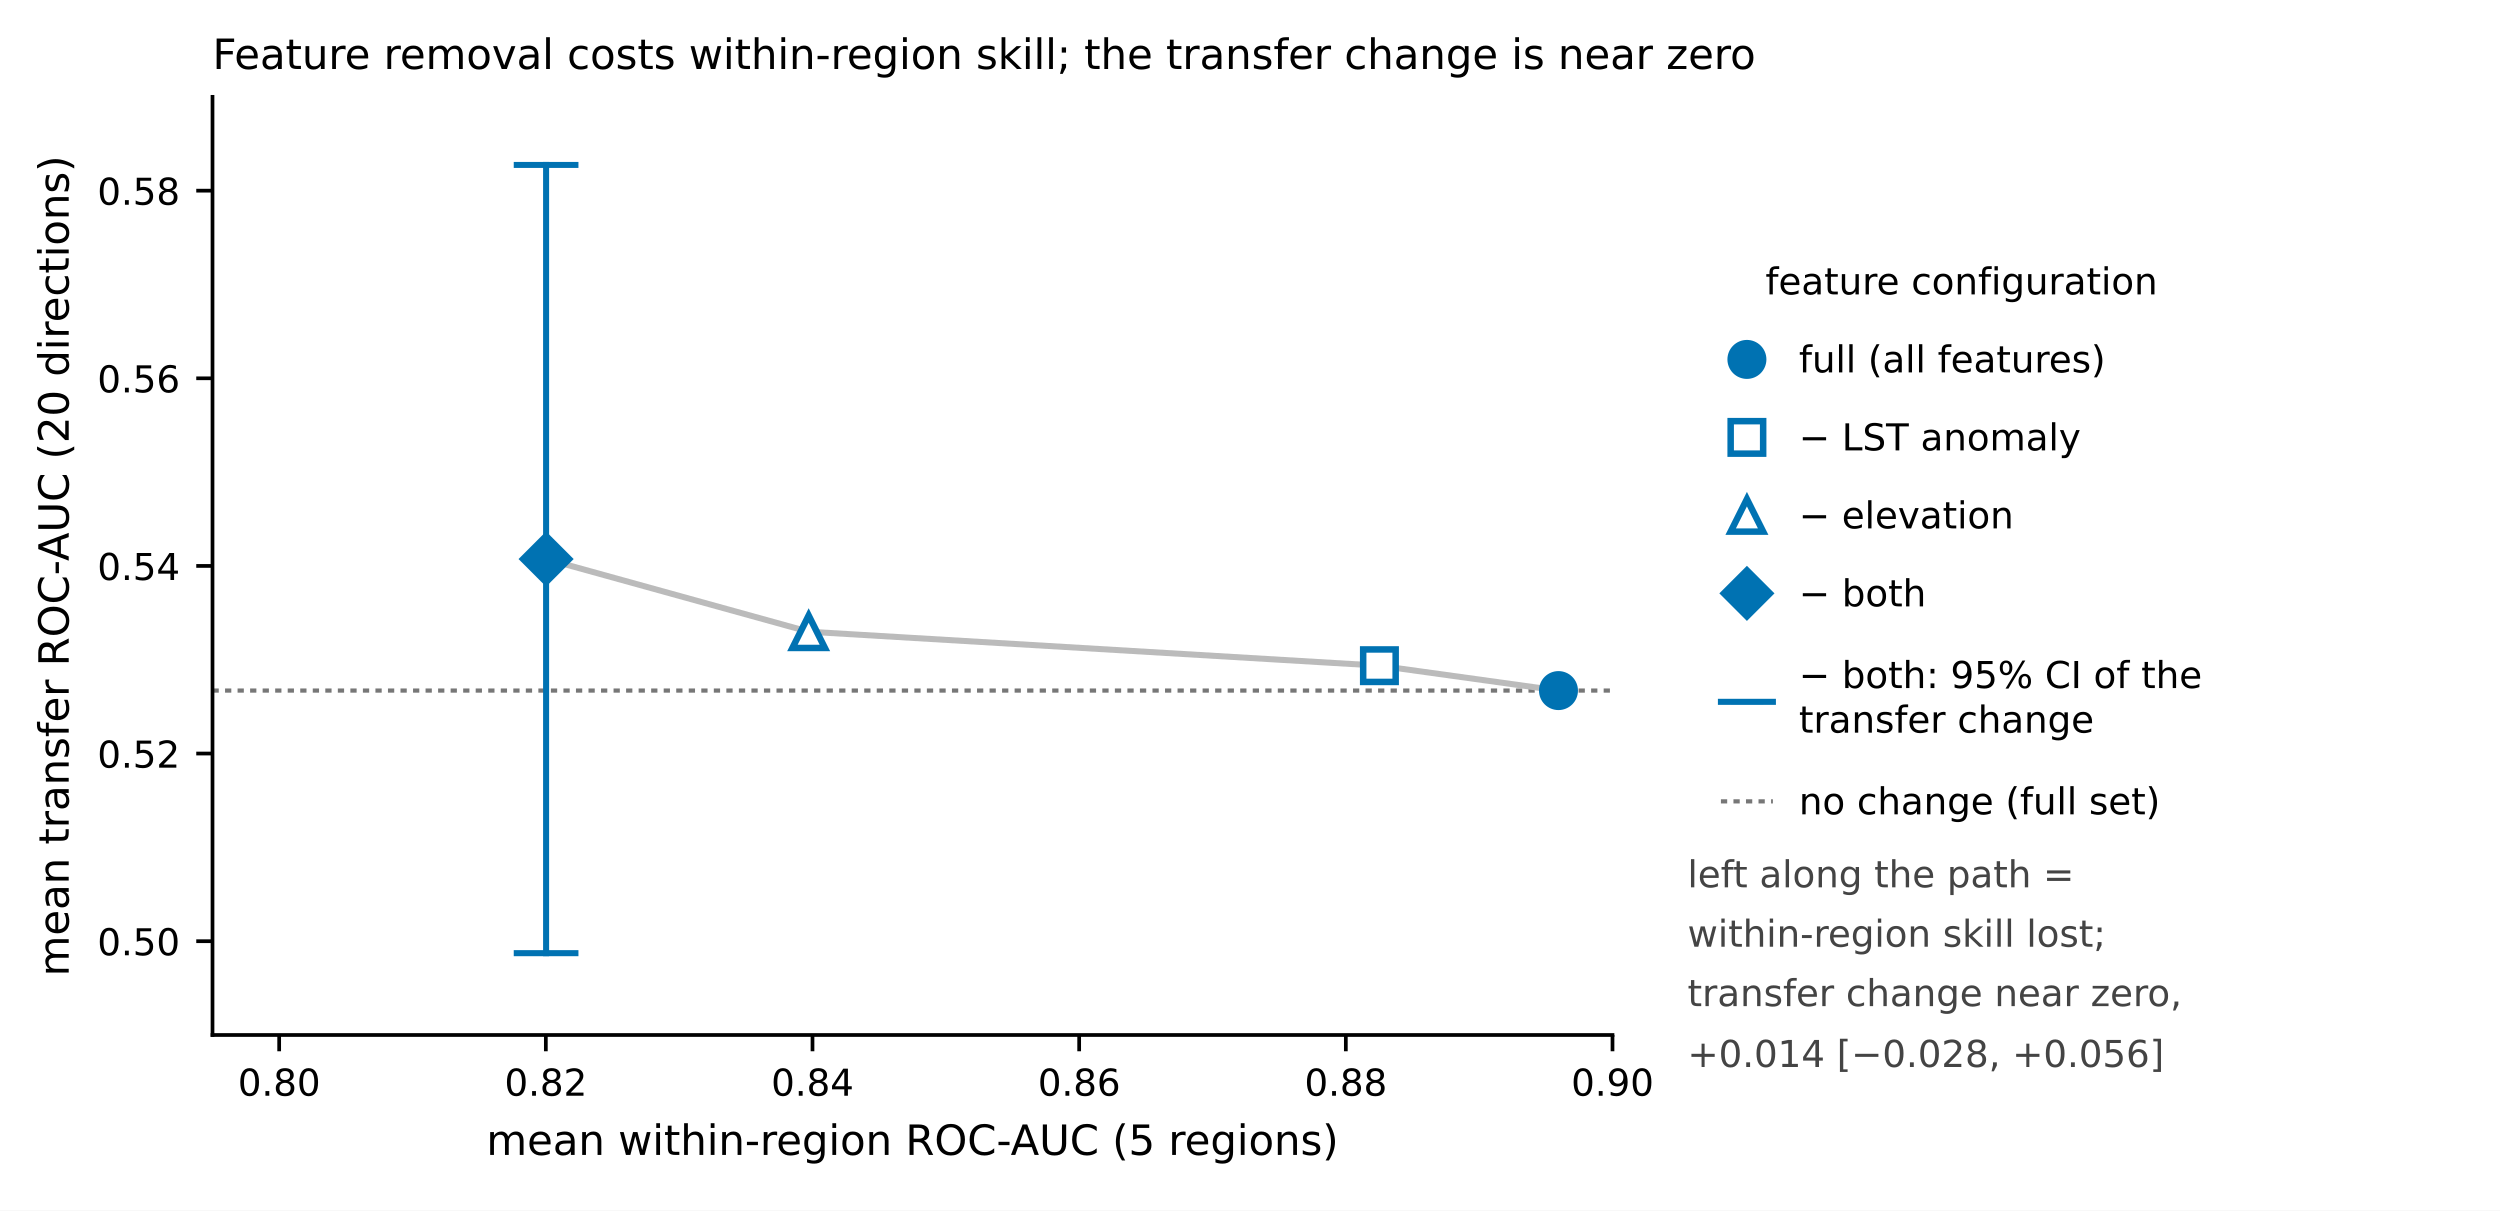
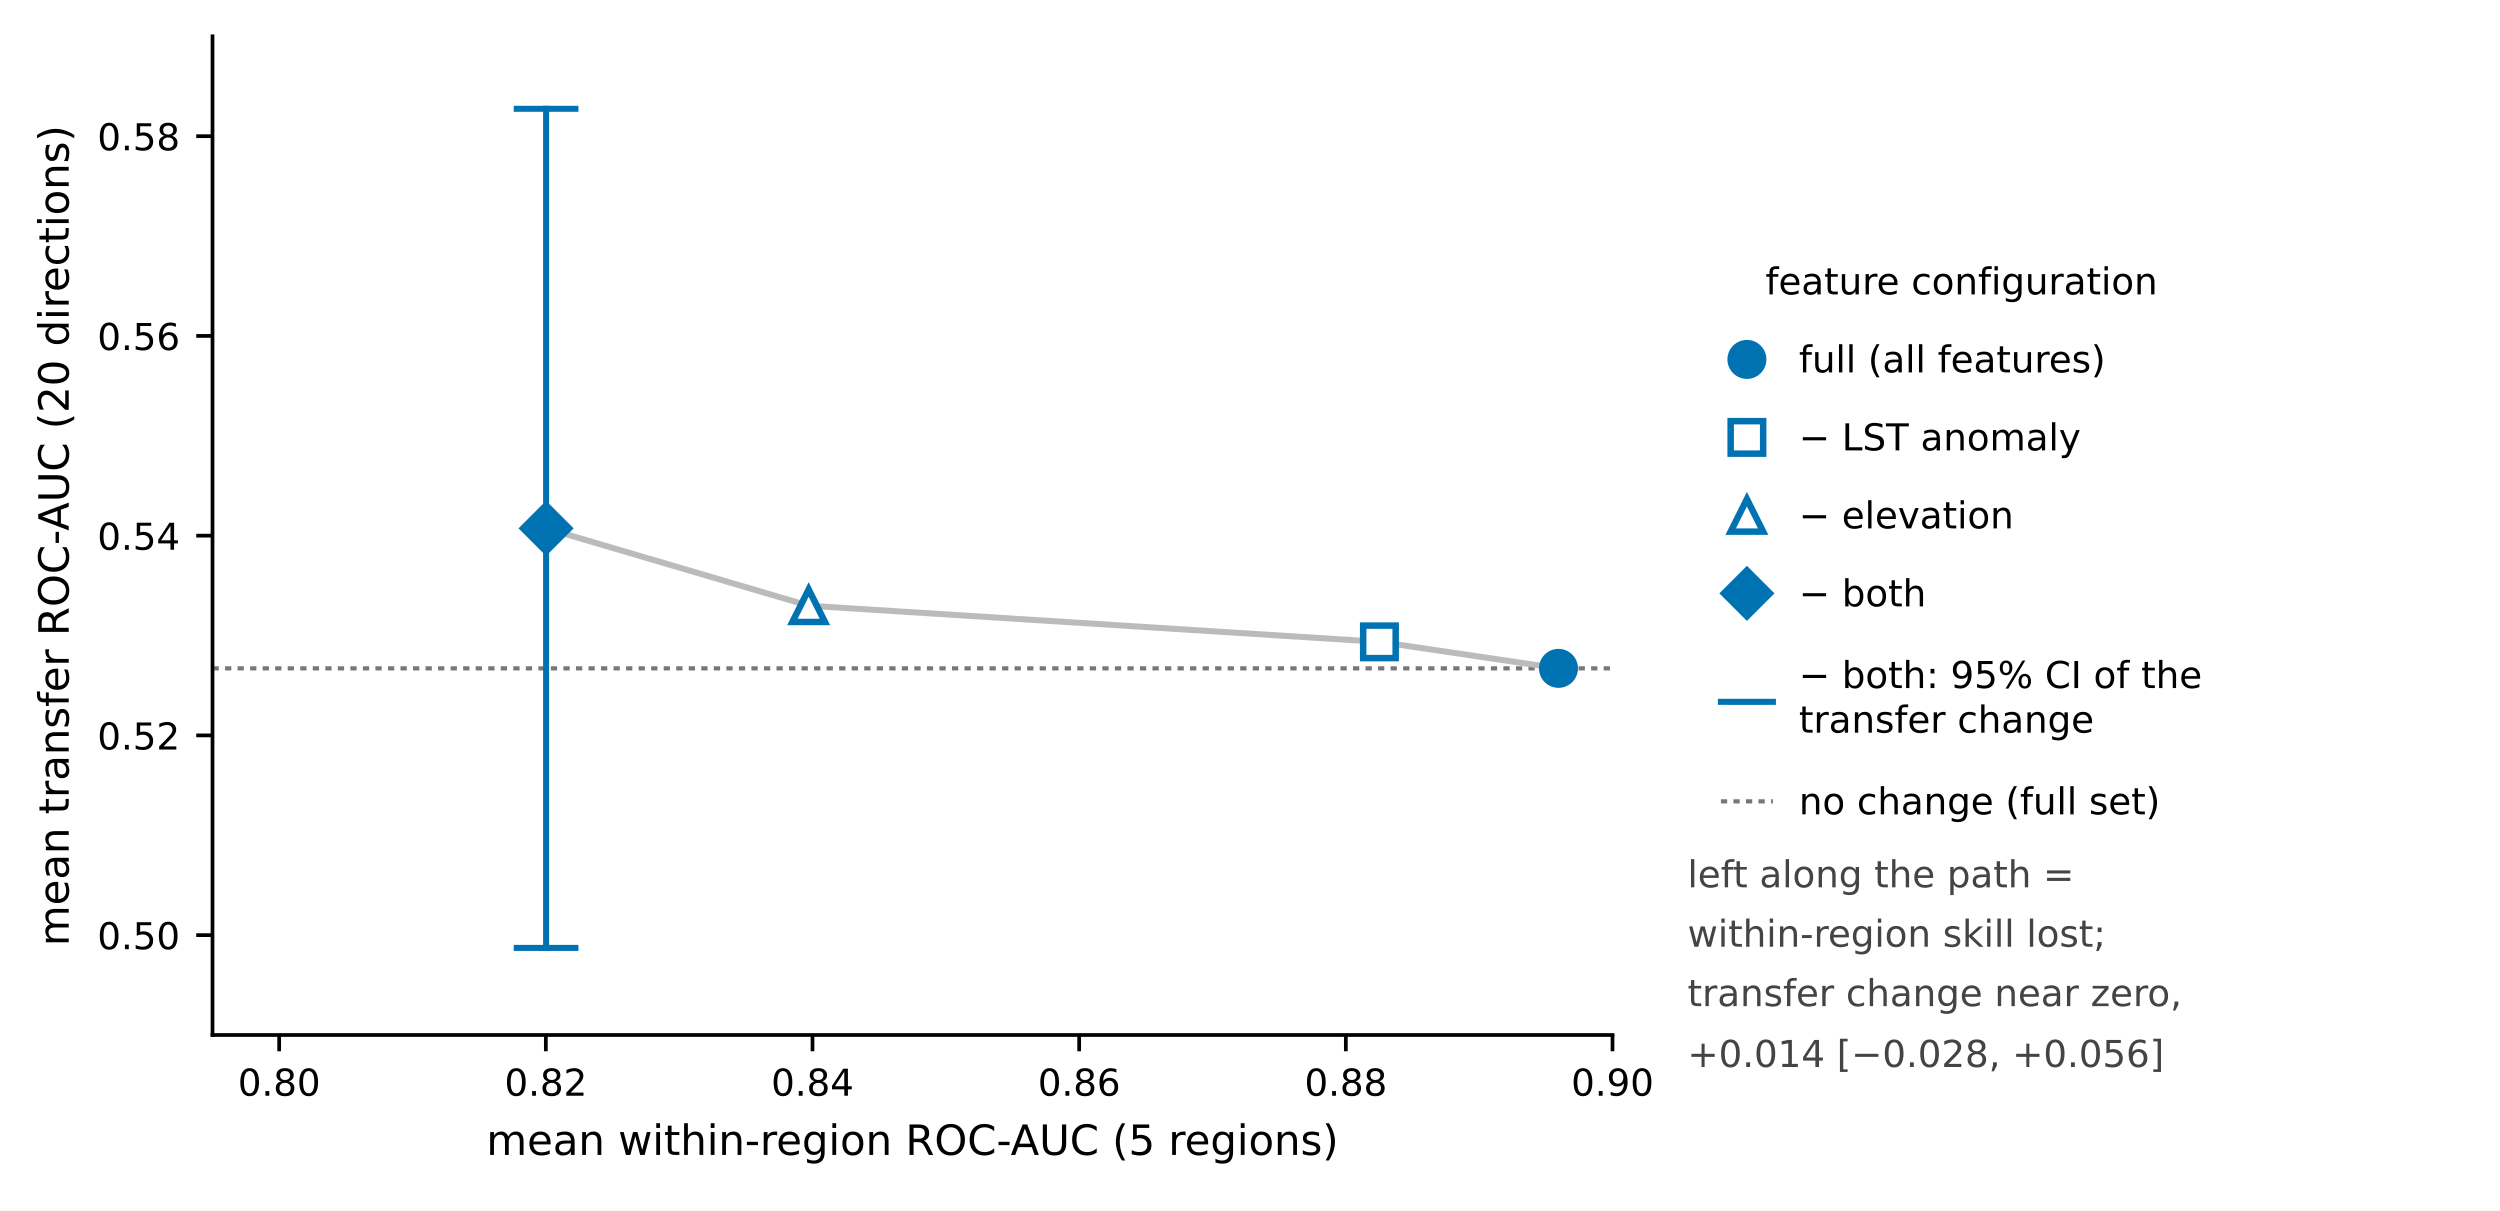
<svg xmlns="http://www.w3.org/2000/svg" xmlns:xlink="http://www.w3.org/1999/xlink" width="538.583pt" height="260.787pt" viewBox="0 0 538.583 260.787" version="1.1">
  <defs>
    <style type="text/css">*{stroke-linejoin: round; stroke-linecap: butt}</style>
  </defs>
  <g id="figure_1">
    <g id="patch_1">
      <path d="M 0 260.787  L 538.583 260.787  L 538.583 0  L 0 0  z " style="fill: #ffffff" />
    </g>
    <g id="axes_1">
      <g id="patch_2">
-         <path d="M 45.78 222.973  L 347.386 222.973  L 347.386 20.863  L 45.78 20.863  z " style="fill: #ffffff" />
+         <path d="M 45.78 222.973  L 347.386 222.973  L 347.386 7.824  L 45.78 7.824  z " style="fill: #ffffff" />
      </g>
      <g id="line2d_1">
-         <path d="M 45.78 148.775  L 347.386 148.775  " clip-path="url(#p6558971b50)" style="fill: none; stroke-dasharray: 1.35,1.35; stroke-dashoffset: 0; stroke: #777777; stroke-width: 0.9" />
+         <path d="M 45.78 143.988  L 347.386 143.988  " clip-path="url(#p8d271a66da)" style="fill: none; stroke-dasharray: 1.35,1.35; stroke-dashoffset: 0; stroke: #777777; stroke-width: 0.9" />
      </g>
      <g id="line2d_2">
-         <path d="M 335.747 148.775  L 297.173 143.411  L 174.212 136.095  L 117.647 120.437  " clip-path="url(#p6558971b50)" style="fill: none; stroke: #bbbbbb; stroke-width: 1.3; stroke-linecap: square" />
+         <path d="M 335.747 143.988  L 297.173 138.278  L 174.212 130.49  L 117.647 113.821  " clip-path="url(#p8d271a66da)" style="fill: none; stroke: #bbbbbb; stroke-width: 1.3; stroke-linecap: square" />
      </g>
      <g id="matplotlib.axis_1">
        <g id="xtick_1">
          <g id="line2d_3">
            <defs>
-               <path id="m0a29e190fe" d="M 0 0  L 0 3.5  " style="stroke: #000000; stroke-width: 0.8" />
+               <path id="m8a0ae57c37" d="M 0 0  L 0 3.5  " style="stroke: #000000; stroke-width: 0.8" />
            </defs>
            <g>
-               <use xlink:href="#m0a29e190fe" x="60.142" y="222.973" style="stroke: #000000; stroke-width: 0.8" />
+               <use xlink:href="#m8a0ae57c37" x="60.142" y="222.973" style="stroke: #000000; stroke-width: 0.8" />
            </g>
          </g>
          <g id="text_1">
            <text style="font-size: 8px; font-family: 'DejaVu Sans', 'Bitstream Vera Sans', 'Computer Modern Sans Serif', 'Lucida Grande', 'Verdana', 'Geneva', 'Lucid', 'Arial', 'Helvetica', 'Avant Garde', sans-serif; text-anchor: middle" x="60.142" y="236.051" transform="rotate(-0 60.14173 236.0514)">0.80</text>
          </g>
        </g>
        <g id="xtick_2">
          <g id="line2d_4">
            <g>
-               <use xlink:href="#m0a29e190fe" x="117.591" y="222.973" style="stroke: #000000; stroke-width: 0.8" />
+               <use xlink:href="#m8a0ae57c37" x="117.591" y="222.973" style="stroke: #000000; stroke-width: 0.8" />
            </g>
          </g>
          <g id="text_2">
            <text style="font-size: 8px; font-family: 'DejaVu Sans', 'Bitstream Vera Sans', 'Computer Modern Sans Serif', 'Lucida Grande', 'Verdana', 'Geneva', 'Lucid', 'Arial', 'Helvetica', 'Avant Garde', sans-serif; text-anchor: middle" x="117.591" y="236.051" transform="rotate(-0 117.5906 236.0514)">0.82</text>
          </g>
        </g>
        <g id="xtick_3">
          <g id="line2d_5">
            <g>
-               <use xlink:href="#m0a29e190fe" x="175.039" y="222.973" style="stroke: #000000; stroke-width: 0.8" />
+               <use xlink:href="#m8a0ae57c37" x="175.039" y="222.973" style="stroke: #000000; stroke-width: 0.8" />
            </g>
          </g>
          <g id="text_3">
            <text style="font-size: 8px; font-family: 'DejaVu Sans', 'Bitstream Vera Sans', 'Computer Modern Sans Serif', 'Lucida Grande', 'Verdana', 'Geneva', 'Lucid', 'Arial', 'Helvetica', 'Avant Garde', sans-serif; text-anchor: middle" x="175.039" y="236.051" transform="rotate(-0 175.0394 236.0514)">0.84</text>
          </g>
        </g>
        <g id="xtick_4">
          <g id="line2d_6">
            <g>
-               <use xlink:href="#m0a29e190fe" x="232.488" y="222.973" style="stroke: #000000; stroke-width: 0.8" />
+               <use xlink:href="#m8a0ae57c37" x="232.488" y="222.973" style="stroke: #000000; stroke-width: 0.8" />
            </g>
          </g>
          <g id="text_4">
            <text style="font-size: 8px; font-family: 'DejaVu Sans', 'Bitstream Vera Sans', 'Computer Modern Sans Serif', 'Lucida Grande', 'Verdana', 'Geneva', 'Lucid', 'Arial', 'Helvetica', 'Avant Garde', sans-serif; text-anchor: middle" x="232.488" y="236.051" transform="rotate(-0 232.4882 236.0514)">0.86</text>
          </g>
        </g>
        <g id="xtick_5">
          <g id="line2d_7">
            <g>
-               <use xlink:href="#m0a29e190fe" x="289.937" y="222.973" style="stroke: #000000; stroke-width: 0.8" />
+               <use xlink:href="#m8a0ae57c37" x="289.937" y="222.973" style="stroke: #000000; stroke-width: 0.8" />
            </g>
          </g>
          <g id="text_5">
            <text style="font-size: 8px; font-family: 'DejaVu Sans', 'Bitstream Vera Sans', 'Computer Modern Sans Serif', 'Lucida Grande', 'Verdana', 'Geneva', 'Lucid', 'Arial', 'Helvetica', 'Avant Garde', sans-serif; text-anchor: middle" x="289.937" y="236.051" transform="rotate(-0 289.937 236.0514)">0.88</text>
          </g>
        </g>
        <g id="xtick_6">
          <g id="line2d_8">
            <g>
-               <use xlink:href="#m0a29e190fe" x="347.386" y="222.973" style="stroke: #000000; stroke-width: 0.8" />
+               <use xlink:href="#m8a0ae57c37" x="347.386" y="222.973" style="stroke: #000000; stroke-width: 0.8" />
            </g>
          </g>
          <g id="text_6">
            <text style="font-size: 8px; font-family: 'DejaVu Sans', 'Bitstream Vera Sans', 'Computer Modern Sans Serif', 'Lucida Grande', 'Verdana', 'Geneva', 'Lucid', 'Arial', 'Helvetica', 'Avant Garde', sans-serif; text-anchor: middle" x="347.386" y="236.051" transform="rotate(-0 347.3858 236.0514)">0.90</text>
          </g>
        </g>
        <g id="text_7">
          <text style="font-size: 9px; font-family: 'DejaVu Sans', 'Bitstream Vera Sans', 'Computer Modern Sans Serif', 'Lucida Grande', 'Verdana', 'Geneva', 'Lucid', 'Arial', 'Helvetica', 'Avant Garde', sans-serif; text-anchor: middle" x="196.583" y="248.812" transform="rotate(-0 196.5827 248.8118)">mean within-region ROC-AUC (5 regions)</text>
        </g>
      </g>
      <g id="matplotlib.axis_2">
        <g id="ytick_1">
          <g id="line2d_9">
            <defs>
-               <path id="mb01cf952e4" d="M 0 0  L -3.5 0  " style="stroke: #000000; stroke-width: 0.8" />
+               <path id="m57512f0529" d="M 0 0  L -3.5 0  " style="stroke: #000000; stroke-width: 0.8" />
            </defs>
            <g>
-               <use xlink:href="#mb01cf952e4" x="45.78" y="202.762" style="stroke: #000000; stroke-width: 0.8" />
+               <use xlink:href="#m57512f0529" x="45.78" y="201.458" style="stroke: #000000; stroke-width: 0.8" />
            </g>
          </g>
          <g id="text_8">
-             <text style="font-size: 8px; font-family: 'DejaVu Sans', 'Bitstream Vera Sans', 'Computer Modern Sans Serif', 'Lucida Grande', 'Verdana', 'Geneva', 'Lucid', 'Arial', 'Helvetica', 'Avant Garde', sans-serif; text-anchor: end" x="38.78" y="205.801" transform="rotate(-0 38.77953 205.8013)">0.50</text>
+             <text style="font-size: 8px; font-family: 'DejaVu Sans', 'Bitstream Vera Sans', 'Computer Modern Sans Serif', 'Lucida Grande', 'Verdana', 'Geneva', 'Lucid', 'Arial', 'Helvetica', 'Avant Garde', sans-serif; text-anchor: end" x="38.78" y="204.497" transform="rotate(-0 38.77953 204.4973)">0.50</text>
          </g>
        </g>
        <g id="ytick_2">
          <g id="line2d_10">
            <g>
-               <use xlink:href="#mb01cf952e4" x="45.78" y="162.34" style="stroke: #000000; stroke-width: 0.8" />
+               <use xlink:href="#m57512f0529" x="45.78" y="158.428" style="stroke: #000000; stroke-width: 0.8" />
            </g>
          </g>
          <g id="text_9">
-             <text style="font-size: 8px; font-family: 'DejaVu Sans', 'Bitstream Vera Sans', 'Computer Modern Sans Serif', 'Lucida Grande', 'Verdana', 'Geneva', 'Lucid', 'Arial', 'Helvetica', 'Avant Garde', sans-serif; text-anchor: end" x="38.78" y="165.379" transform="rotate(-0 38.77953 165.3792)">0.52</text>
+             <text style="font-size: 8px; font-family: 'DejaVu Sans', 'Bitstream Vera Sans', 'Computer Modern Sans Serif', 'Lucida Grande', 'Verdana', 'Geneva', 'Lucid', 'Arial', 'Helvetica', 'Avant Garde', sans-serif; text-anchor: end" x="38.78" y="161.467" transform="rotate(-0 38.77953 161.4674)">0.52</text>
          </g>
        </g>
        <g id="ytick_3">
          <g id="line2d_11">
            <g>
-               <use xlink:href="#mb01cf952e4" x="45.78" y="121.918" style="stroke: #000000; stroke-width: 0.8" />
+               <use xlink:href="#m57512f0529" x="45.78" y="115.398" style="stroke: #000000; stroke-width: 0.8" />
            </g>
          </g>
          <g id="text_10">
-             <text style="font-size: 8px; font-family: 'DejaVu Sans', 'Bitstream Vera Sans', 'Computer Modern Sans Serif', 'Lucida Grande', 'Verdana', 'Geneva', 'Lucid', 'Arial', 'Helvetica', 'Avant Garde', sans-serif; text-anchor: end" x="38.78" y="124.957" transform="rotate(-0 38.77953 124.9572)">0.54</text>
+             <text style="font-size: 8px; font-family: 'DejaVu Sans', 'Bitstream Vera Sans', 'Computer Modern Sans Serif', 'Lucida Grande', 'Verdana', 'Geneva', 'Lucid', 'Arial', 'Helvetica', 'Avant Garde', sans-serif; text-anchor: end" x="38.78" y="118.437" transform="rotate(-0 38.77953 118.4375)">0.54</text>
          </g>
        </g>
        <g id="ytick_4">
          <g id="line2d_12">
            <g>
-               <use xlink:href="#mb01cf952e4" x="45.78" y="81.496" style="stroke: #000000; stroke-width: 0.8" />
+               <use xlink:href="#m57512f0529" x="45.78" y="72.369" style="stroke: #000000; stroke-width: 0.8" />
            </g>
          </g>
          <g id="text_11">
-             <text style="font-size: 8px; font-family: 'DejaVu Sans', 'Bitstream Vera Sans', 'Computer Modern Sans Serif', 'Lucida Grande', 'Verdana', 'Geneva', 'Lucid', 'Arial', 'Helvetica', 'Avant Garde', sans-serif; text-anchor: end" x="38.78" y="84.535" transform="rotate(-0 38.77953 84.53512)">0.56</text>
+             <text style="font-size: 8px; font-family: 'DejaVu Sans', 'Bitstream Vera Sans', 'Computer Modern Sans Serif', 'Lucida Grande', 'Verdana', 'Geneva', 'Lucid', 'Arial', 'Helvetica', 'Avant Garde', sans-serif; text-anchor: end" x="38.78" y="75.408" transform="rotate(-0 38.77953 75.40757)">0.56</text>
          </g>
        </g>
        <g id="ytick_5">
          <g id="line2d_13">
            <g>
-               <use xlink:href="#mb01cf952e4" x="45.78" y="41.074" style="stroke: #000000; stroke-width: 0.8" />
+               <use xlink:href="#m57512f0529" x="45.78" y="29.339" style="stroke: #000000; stroke-width: 0.8" />
            </g>
          </g>
          <g id="text_12">
-             <text style="font-size: 8px; font-family: 'DejaVu Sans', 'Bitstream Vera Sans', 'Computer Modern Sans Serif', 'Lucida Grande', 'Verdana', 'Geneva', 'Lucid', 'Arial', 'Helvetica', 'Avant Garde', sans-serif; text-anchor: end" x="38.78" y="44.113" transform="rotate(-0 38.77953 44.11308)">0.58</text>
+             <text style="font-size: 8px; font-family: 'DejaVu Sans', 'Bitstream Vera Sans', 'Computer Modern Sans Serif', 'Lucida Grande', 'Verdana', 'Geneva', 'Lucid', 'Arial', 'Helvetica', 'Avant Garde', sans-serif; text-anchor: end" x="38.78" y="32.378" transform="rotate(-0 38.77953 32.37765)">0.58</text>
          </g>
        </g>
        <g id="text_13">
-           <text style="font-size: 9px; font-family: 'DejaVu Sans', 'Bitstream Vera Sans', 'Computer Modern Sans Serif', 'Lucida Grande', 'Verdana', 'Geneva', 'Lucid', 'Arial', 'Helvetica', 'Avant Garde', sans-serif; text-anchor: middle" x="14.805" y="121.918" transform="rotate(-90 14.80492 121.9181)">mean transfer ROC-AUC (20 directions)</text>
+           <text style="font-size: 9px; font-family: 'DejaVu Sans', 'Bitstream Vera Sans', 'Computer Modern Sans Serif', 'Lucida Grande', 'Verdana', 'Geneva', 'Lucid', 'Arial', 'Helvetica', 'Avant Garde', sans-serif; text-anchor: middle" x="14.805" y="115.398" transform="rotate(-90 14.80492 115.3984)">mean transfer ROC-AUC (20 directions)</text>
        </g>
      </g>
      <g id="line2d_14">
-         <path d="M 117.647 205.344  L 117.647 35.53  " clip-path="url(#p6558971b50)" style="fill: none; stroke: #0072b2; stroke-width: 1.3; stroke-linecap: square" />
+         <path d="M 117.647 204.206  L 117.647 23.437  " clip-path="url(#p8d271a66da)" style="fill: none; stroke: #0072b2; stroke-width: 1.3; stroke-linecap: square" />
      </g>
      <g id="line2d_15">
-         <path d="M 111.327 205.344  L 123.966 205.344  " clip-path="url(#p6558971b50)" style="fill: none; stroke: #0072b2; stroke-width: 1.3; stroke-linecap: square" />
+         <path d="M 111.327 204.206  L 123.966 204.206  " clip-path="url(#p8d271a66da)" style="fill: none; stroke: #0072b2; stroke-width: 1.3; stroke-linecap: square" />
      </g>
      <g id="line2d_16">
-         <path d="M 111.327 35.53  L 123.966 35.53  " clip-path="url(#p6558971b50)" style="fill: none; stroke: #0072b2; stroke-width: 1.3; stroke-linecap: square" />
+         <path d="M 111.327 23.437  L 123.966 23.437  " clip-path="url(#p8d271a66da)" style="fill: none; stroke: #0072b2; stroke-width: 1.3; stroke-linecap: square" />
      </g>
      <g id="patch_3">
-         <path d="M 45.78 222.973  L 45.78 20.863  " style="fill: none; stroke: #000000; stroke-width: 0.8; stroke-linejoin: miter; stroke-linecap: square" />
+         <path d="M 45.78 222.973  L 45.78 7.824  " style="fill: none; stroke: #000000; stroke-width: 0.8; stroke-linejoin: miter; stroke-linecap: square" />
      </g>
      <g id="patch_4">
        <path d="M 45.78 222.973  L 347.386 222.973  " style="fill: none; stroke: #000000; stroke-width: 0.8; stroke-linejoin: miter; stroke-linecap: square" />
      </g>
      <g id="line2d_17">
        <defs>
-           <path id="m2e6a8cef75" d="M 0 3.5  C 0.928 3.5 1.819 3.131 2.475 2.475  C 3.131 1.819 3.5 0.928 3.5 0  C 3.5 -0.928 3.131 -1.819 2.475 -2.475  C 1.819 -3.131 0.928 -3.5 0 -3.5  C -0.928 -3.5 -1.819 -3.131 -2.475 -2.475  C -3.131 -1.819 -3.5 -0.928 -3.5 0  C -3.5 0.928 -3.131 1.819 -2.475 2.475  C -1.819 3.131 -0.928 3.5 0 3.5  z " style="stroke: #0072b2; stroke-width: 1.4" />
-         </defs>
-         <g clip-path="url(#p6558971b50)">
-           <use xlink:href="#m2e6a8cef75" x="335.747" y="148.775" style="fill: #0072b2; stroke: #0072b2; stroke-width: 1.4" />
+           <path id="m181e5d3962" d="M 0 3.5  C 0.928 3.5 1.819 3.131 2.475 2.475  C 3.131 1.819 3.5 0.928 3.5 0  C 3.5 -0.928 3.131 -1.819 2.475 -2.475  C 1.819 -3.131 0.928 -3.5 0 -3.5  C -0.928 -3.5 -1.819 -3.131 -2.475 -2.475  C -3.131 -1.819 -3.5 -0.928 -3.5 0  C -3.5 0.928 -3.131 1.819 -2.475 2.475  C -1.819 3.131 -0.928 3.5 0 3.5  z " style="stroke: #0072b2; stroke-width: 1.4" />
+         </defs>
+         <g clip-path="url(#p8d271a66da)">
+           <use xlink:href="#m181e5d3962" x="335.747" y="143.988" style="fill: #0072b2; stroke: #0072b2; stroke-width: 1.4" />
        </g>
      </g>
      <g id="line2d_18">
        <defs>
-           <path id="m8f9c9ec0e0" d="M -3.5 3.5  L 3.5 3.5  L 3.5 -3.5  L -3.5 -3.5  z " style="stroke: #0072b2; stroke-width: 1.4; stroke-linejoin: miter" />
-         </defs>
-         <g clip-path="url(#p6558971b50)">
-           <use xlink:href="#m8f9c9ec0e0" x="297.173" y="143.411" style="fill: #ffffff; stroke: #0072b2; stroke-width: 1.4; stroke-linejoin: miter" />
+           <path id="m58f780cfe4" d="M -3.5 3.5  L 3.5 3.5  L 3.5 -3.5  L -3.5 -3.5  z " style="stroke: #0072b2; stroke-width: 1.4; stroke-linejoin: miter" />
+         </defs>
+         <g clip-path="url(#p8d271a66da)">
+           <use xlink:href="#m58f780cfe4" x="297.173" y="138.278" style="fill: #ffffff; stroke: #0072b2; stroke-width: 1.4; stroke-linejoin: miter" />
        </g>
      </g>
      <g id="line2d_19">
        <defs>
-           <path id="me2285b5387" d="M 0 -3.5  L -3.5 3.5  L 3.5 3.5  z " style="stroke: #0072b2; stroke-width: 1.4; stroke-linejoin: miter" />
-         </defs>
-         <g clip-path="url(#p6558971b50)">
-           <use xlink:href="#me2285b5387" x="174.212" y="136.095" style="fill: #ffffff; stroke: #0072b2; stroke-width: 1.4; stroke-linejoin: miter" />
+           <path id="m2b51c92773" d="M 0 -3.5  L -3.5 3.5  L 3.5 3.5  z " style="stroke: #0072b2; stroke-width: 1.4; stroke-linejoin: miter" />
+         </defs>
+         <g clip-path="url(#p8d271a66da)">
+           <use xlink:href="#m2b51c92773" x="174.212" y="130.49" style="fill: #ffffff; stroke: #0072b2; stroke-width: 1.4; stroke-linejoin: miter" />
        </g>
      </g>
      <g id="line2d_20">
        <defs>
-           <path id="m0b2b655070" d="M 0 4.95  L 4.95 0  L 0 -4.95  L -4.95 0  z " style="stroke: #0072b2; stroke-width: 1.4; stroke-linejoin: miter" />
-         </defs>
-         <g clip-path="url(#p6558971b50)">
-           <use xlink:href="#m0b2b655070" x="117.647" y="120.437" style="fill: #0072b2; stroke: #0072b2; stroke-width: 1.4; stroke-linejoin: miter" />
-         </g>
-       </g>
-       <g id="text_14">
-         <text style="font-size: 9px; font-family: 'DejaVu Sans', 'Bitstream Vera Sans', 'Computer Modern Sans Serif', 'Lucida Grande', 'Verdana', 'Geneva', 'Lucid', 'Arial', 'Helvetica', 'Avant Garde', sans-serif; text-anchor: start" x="45.78" y="14.863" transform="rotate(-0 45.77953 14.86299)">Feature removal costs within-region skill; the transfer change is near zero</text>
-       </g>
-     </g>
-     <g id="text_15">
+           <path id="m291d444e95" d="M 0 4.95  L 4.95 0  L 0 -4.95  L -4.95 0  z " style="stroke: #0072b2; stroke-width: 1.4; stroke-linejoin: miter" />
+         </defs>
+         <g clip-path="url(#p8d271a66da)">
+           <use xlink:href="#m291d444e95" x="117.647" y="113.821" style="fill: #0072b2; stroke: #0072b2; stroke-width: 1.4; stroke-linejoin: miter" />
+         </g>
+       </g>
+     </g>
+     <g id="text_14">
      <text style="font-size: 8px; font-family: 'DejaVu Sans', 'Bitstream Vera Sans', 'Computer Modern Sans Serif', 'Lucida Grande', 'Verdana', 'Geneva', 'Lucid', 'Arial', 'Helvetica', 'Avant Garde', sans-serif; fill: #444444" transform="translate(363.5433 191.1587)">left along the path =</text>
      <text style="font-size: 8px; font-family: 'DejaVu Sans', 'Bitstream Vera Sans', 'Computer Modern Sans Serif', 'Lucida Grande', 'Verdana', 'Geneva', 'Lucid', 'Arial', 'Helvetica', 'Avant Garde', sans-serif; fill: #444444" transform="translate(363.5433 203.9587)">within-region skill lost;</text>
      <text style="font-size: 8px; font-family: 'DejaVu Sans', 'Bitstream Vera Sans', 'Computer Modern Sans Serif', 'Lucida Grande', 'Verdana', 'Geneva', 'Lucid', 'Arial', 'Helvetica', 'Avant Garde', sans-serif; fill: #444444" transform="translate(363.5433 216.7587)">transfer change near zero,</text>
      <text style="font-size: 8px; font-family: 'DejaVu Sans', 'Bitstream Vera Sans', 'Computer Modern Sans Serif', 'Lucida Grande', 'Verdana', 'Geneva', 'Lucid', 'Arial', 'Helvetica', 'Avant Garde', sans-serif; fill: #444444" transform="translate(363.5433 229.8631)">+0.014 [−0.028, +0.056]</text>
    </g>
    <g id="legend_1">
+       <g id="text_15">
+         <text style="font-size: 8px; font-family: 'DejaVu Sans', 'Bitstream Vera Sans', 'Computer Modern Sans Serif', 'Lucida Grande', 'Verdana', 'Geneva', 'Lucid', 'Arial', 'Helvetica', 'Avant Garde', sans-serif; text-anchor: start" x="380.327" y="63.429" transform="rotate(-0 380.3271 63.42902)">feature configuration</text>
+       </g>
+       <g id="line2d_21">
+         <g>
+           <use xlink:href="#m181e5d3962" x="376.343" y="77.43" style="fill: #0072b2; stroke: #0072b2; stroke-width: 1.4" />
+         </g>
+       </g>
      <g id="text_16">
-         <text style="font-size: 8px; font-family: 'DejaVu Sans', 'Bitstream Vera Sans', 'Computer Modern Sans Serif', 'Lucida Grande', 'Verdana', 'Geneva', 'Lucid', 'Arial', 'Helvetica', 'Avant Garde', sans-serif; text-anchor: start" x="380.327" y="63.429" transform="rotate(-0 380.3271 63.42902)">feature configuration</text>
-       </g>
-       <g id="line2d_21">
-         <g>
-           <use xlink:href="#m2e6a8cef75" x="376.343" y="77.43" style="fill: #0072b2; stroke: #0072b2; stroke-width: 1.4" />
+         <text style="font-size: 8px; font-family: 'DejaVu Sans', 'Bitstream Vera Sans', 'Computer Modern Sans Serif', 'Lucida Grande', 'Verdana', 'Geneva', 'Lucid', 'Arial', 'Helvetica', 'Avant Garde', sans-serif; text-anchor: start" x="387.543" y="80.23" transform="rotate(-0 387.5433 80.22964)">full (all features)</text>
+       </g>
+       <g id="line2d_22">
+         <g>
+           <use xlink:href="#m58f780cfe4" x="376.343" y="94.23" style="fill: #ffffff; stroke: #0072b2; stroke-width: 1.4; stroke-linejoin: miter" />
        </g>
      </g>
      <g id="text_17">
-         <text style="font-size: 8px; font-family: 'DejaVu Sans', 'Bitstream Vera Sans', 'Computer Modern Sans Serif', 'Lucida Grande', 'Verdana', 'Geneva', 'Lucid', 'Arial', 'Helvetica', 'Avant Garde', sans-serif; text-anchor: start" x="387.543" y="80.23" transform="rotate(-0 387.5433 80.22964)">full (all features)</text>
-       </g>
-       <g id="line2d_22">
-         <g>
-           <use xlink:href="#m8f9c9ec0e0" x="376.343" y="94.23" style="fill: #ffffff; stroke: #0072b2; stroke-width: 1.4; stroke-linejoin: miter" />
+         <text style="font-size: 8px; font-family: 'DejaVu Sans', 'Bitstream Vera Sans', 'Computer Modern Sans Serif', 'Lucida Grande', 'Verdana', 'Geneva', 'Lucid', 'Arial', 'Helvetica', 'Avant Garde', sans-serif; text-anchor: start" x="387.543" y="97.03" transform="rotate(-0 387.5433 97.03027)">− LST anomaly</text>
+       </g>
+       <g id="line2d_23">
+         <g>
+           <use xlink:href="#m2b51c92773" x="376.343" y="111.031" style="fill: #ffffff; stroke: #0072b2; stroke-width: 1.4; stroke-linejoin: miter" />
        </g>
      </g>
      <g id="text_18">
-         <text style="font-size: 8px; font-family: 'DejaVu Sans', 'Bitstream Vera Sans', 'Computer Modern Sans Serif', 'Lucida Grande', 'Verdana', 'Geneva', 'Lucid', 'Arial', 'Helvetica', 'Avant Garde', sans-serif; text-anchor: start" x="387.543" y="97.03" transform="rotate(-0 387.5433 97.03027)">− LST anomaly</text>
-       </g>
-       <g id="line2d_23">
-         <g>
-           <use xlink:href="#me2285b5387" x="376.343" y="111.031" style="fill: #ffffff; stroke: #0072b2; stroke-width: 1.4; stroke-linejoin: miter" />
+         <text style="font-size: 8px; font-family: 'DejaVu Sans', 'Bitstream Vera Sans', 'Computer Modern Sans Serif', 'Lucida Grande', 'Verdana', 'Geneva', 'Lucid', 'Arial', 'Helvetica', 'Avant Garde', sans-serif; text-anchor: start" x="387.543" y="113.831" transform="rotate(-0 387.5433 113.8309)">− elevation</text>
+       </g>
+       <g id="line2d_24">
+         <g>
+           <use xlink:href="#m291d444e95" x="376.343" y="127.832" style="fill: #0072b2; stroke: #0072b2; stroke-width: 1.4; stroke-linejoin: miter" />
        </g>
      </g>
      <g id="text_19">
-         <text style="font-size: 8px; font-family: 'DejaVu Sans', 'Bitstream Vera Sans', 'Computer Modern Sans Serif', 'Lucida Grande', 'Verdana', 'Geneva', 'Lucid', 'Arial', 'Helvetica', 'Avant Garde', sans-serif; text-anchor: start" x="387.543" y="113.831" transform="rotate(-0 387.5433 113.8309)">− elevation</text>
-       </g>
-       <g id="line2d_24">
-         <g>
-           <use xlink:href="#m0b2b655070" x="376.343" y="127.832" style="fill: #0072b2; stroke: #0072b2; stroke-width: 1.4; stroke-linejoin: miter" />
-         </g>
-       </g>
-       <g id="text_20">
        <text style="font-size: 8px; font-family: 'DejaVu Sans', 'Bitstream Vera Sans', 'Computer Modern Sans Serif', 'Lucida Grande', 'Verdana', 'Geneva', 'Lucid', 'Arial', 'Helvetica', 'Avant Garde', sans-serif; text-anchor: start" x="387.543" y="130.632" transform="rotate(-0 387.5433 130.6315)">− both</text>
      </g>
      <g id="line2d_25">
        <path d="M 370.743 151.195  L 376.343 151.195  L 381.943 151.195  " style="fill: none; stroke: #0072b2; stroke-width: 1.3; stroke-linecap: square" />
        <defs>
-           <path id="m5aa27de86f" d="M 3.5 0  L -3.5 -0  " style="stroke: #0072b2" />
-         </defs>
-         <g>
-           <use xlink:href="#m5aa27de86f" x="376.343" y="151.195" style="fill: #0072b2; stroke: #0072b2" />
-         </g>
-       </g>
-       <g id="text_21">
+           <path id="mc290f338d8" d="M 3.5 0  L -3.5 -0  " style="stroke: #0072b2" />
+         </defs>
+         <g>
+           <use xlink:href="#mc290f338d8" x="376.343" y="151.195" style="fill: #0072b2; stroke: #0072b2" />
+         </g>
+       </g>
+       <g id="text_20">
        <text style="font-size: 8px; font-family: 'DejaVu Sans', 'Bitstream Vera Sans', 'Computer Modern Sans Serif', 'Lucida Grande', 'Verdana', 'Geneva', 'Lucid', 'Arial', 'Helvetica', 'Avant Garde', sans-serif" transform="translate(387.5433 148.2329)">− both: 95% CI of the</text>
        <text style="font-size: 8px; font-family: 'DejaVu Sans', 'Bitstream Vera Sans', 'Computer Modern Sans Serif', 'Lucida Grande', 'Verdana', 'Geneva', 'Lucid', 'Arial', 'Helvetica', 'Avant Garde', sans-serif" transform="translate(387.5433 157.8351)">transfer change</text>
      </g>
      <g id="line2d_26">
        <path d="M 370.743 172.637  L 376.343 172.637  L 381.943 172.637  " style="fill: none; stroke-dasharray: 1.35,1.35; stroke-dashoffset: 0; stroke: #777777; stroke-width: 0.9" />
      </g>
-       <g id="text_22">
+       <g id="text_21">
        <text style="font-size: 8px; font-family: 'DejaVu Sans', 'Bitstream Vera Sans', 'Computer Modern Sans Serif', 'Lucida Grande', 'Verdana', 'Geneva', 'Lucid', 'Arial', 'Helvetica', 'Avant Garde', sans-serif; text-anchor: start" x="387.543" y="175.437" transform="rotate(-0 387.5433 175.4365)">no change (full set)</text>
      </g>
    </g>
  </g>
  <defs>
-     <clipPath id="p6558971b50">
-       <rect x="45.78" y="20.863" width="301.606" height="202.11" />
+     <clipPath id="p8d271a66da">
+       <rect x="45.78" y="7.824" width="301.606" height="215.15" />
    </clipPath>
  </defs>
</svg>
